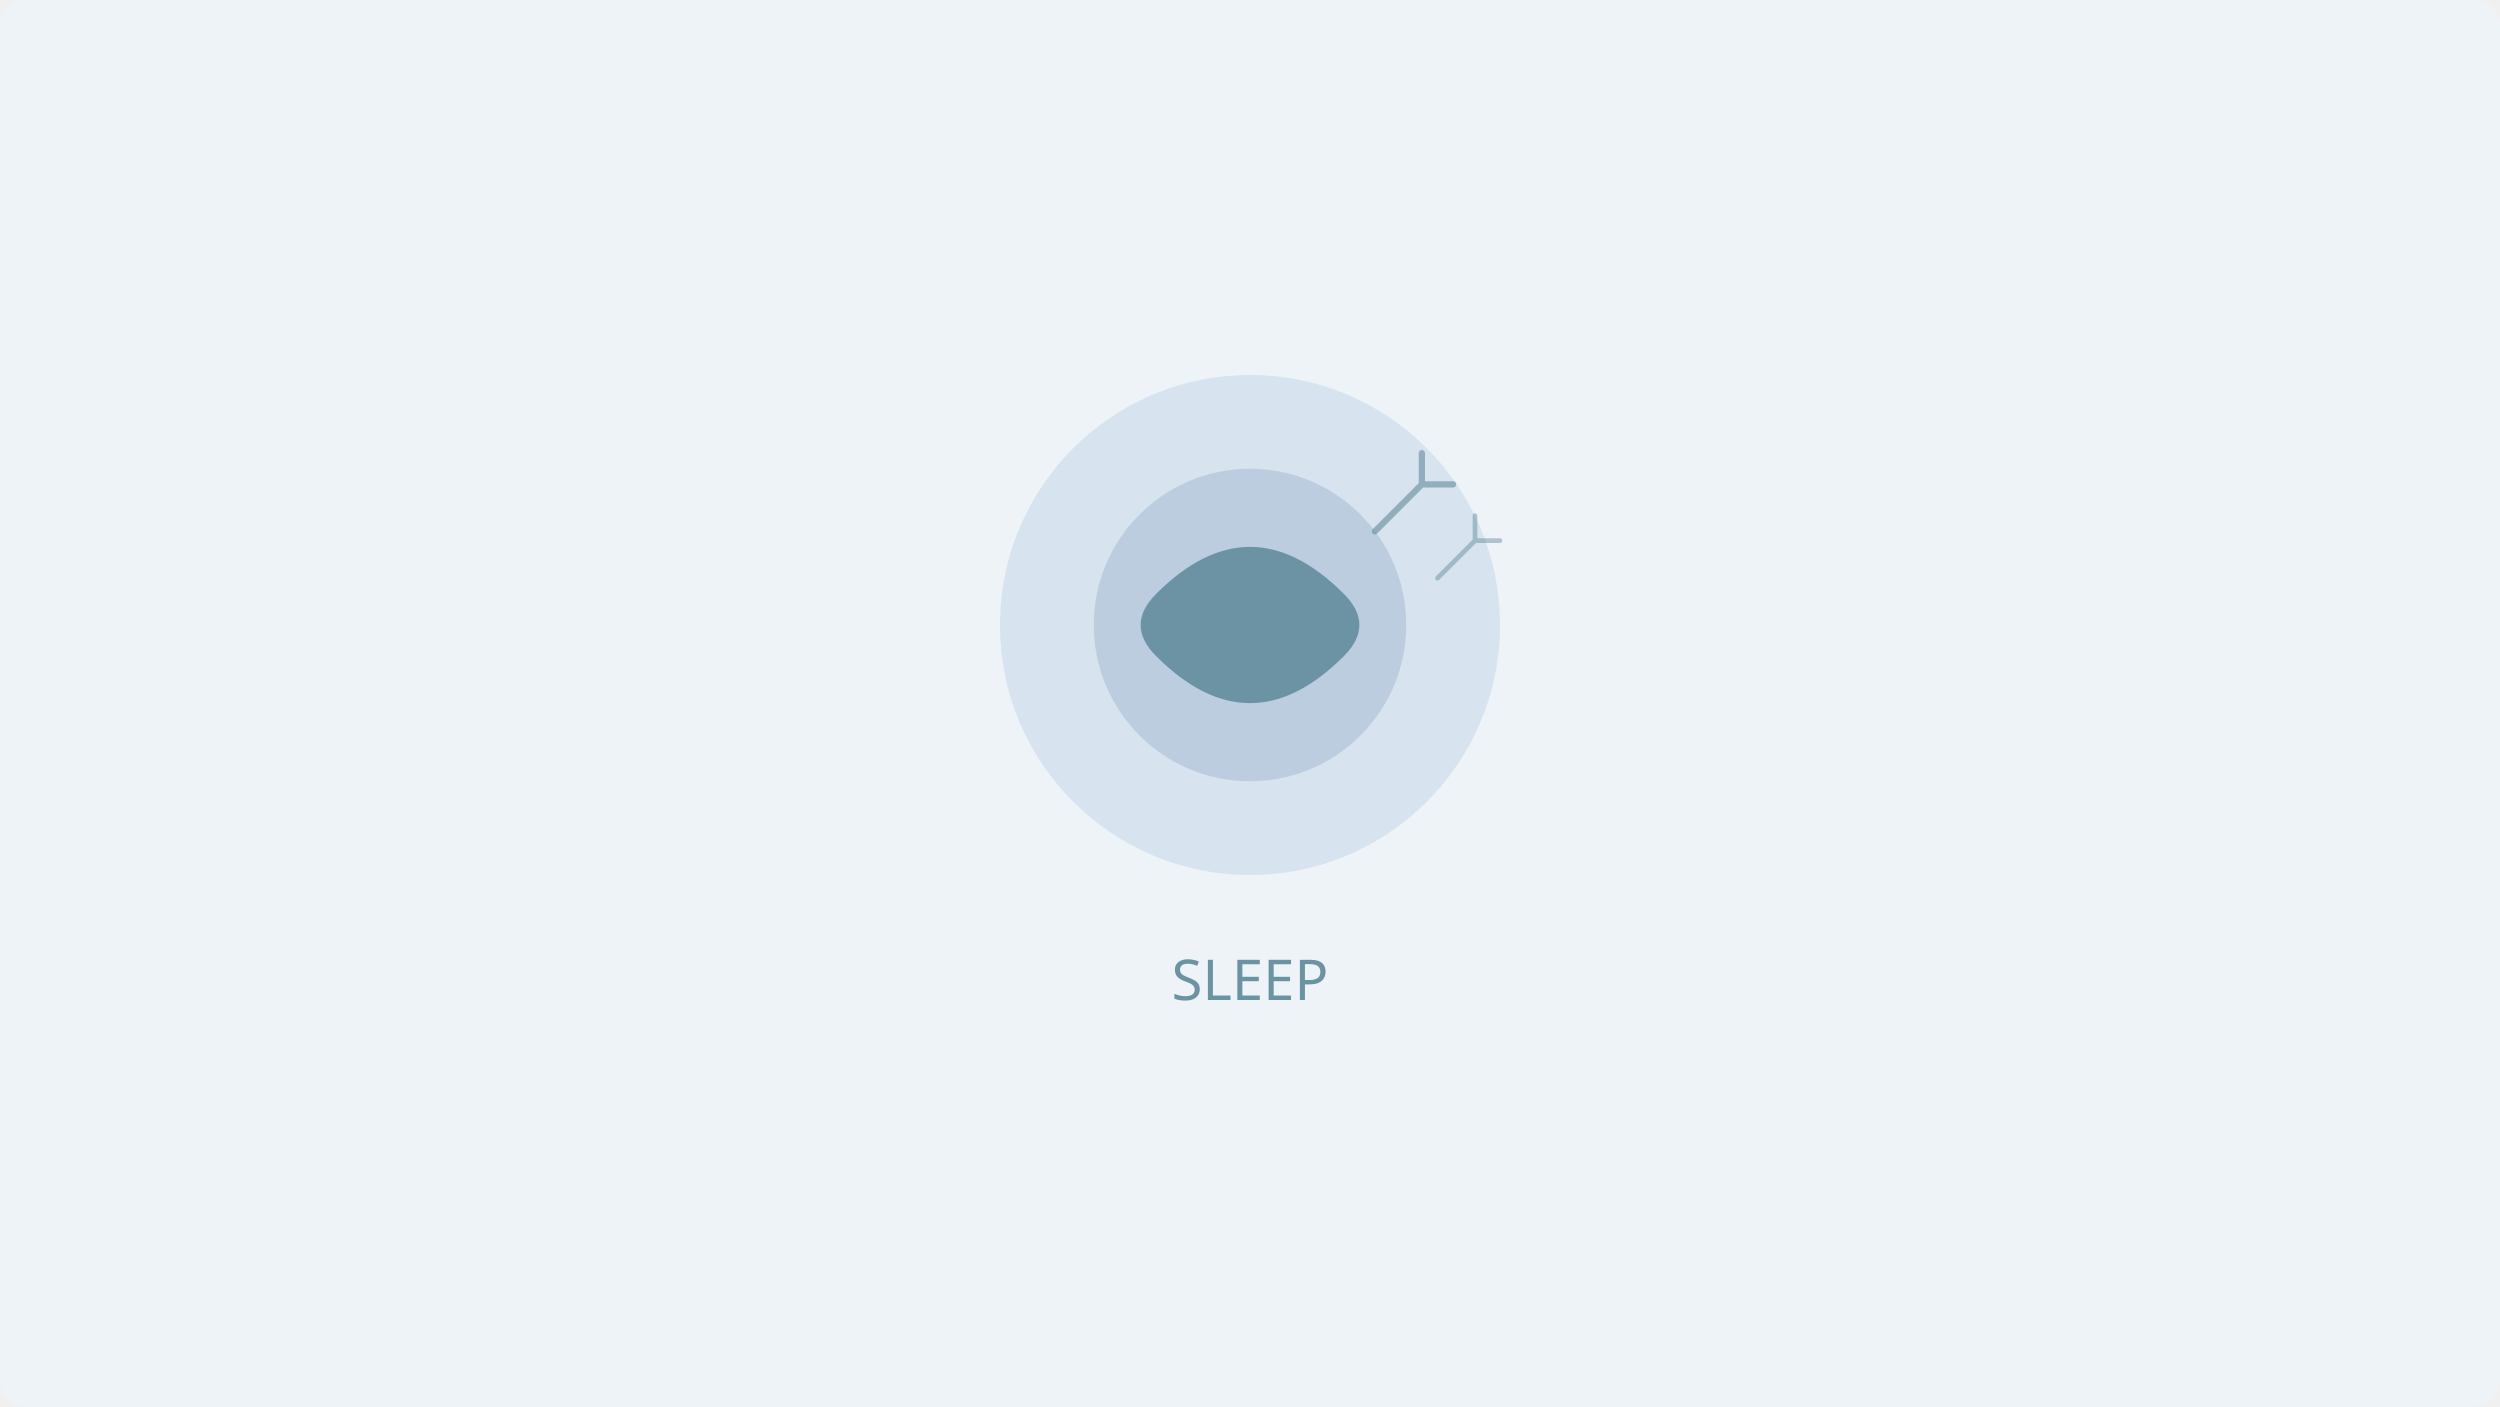
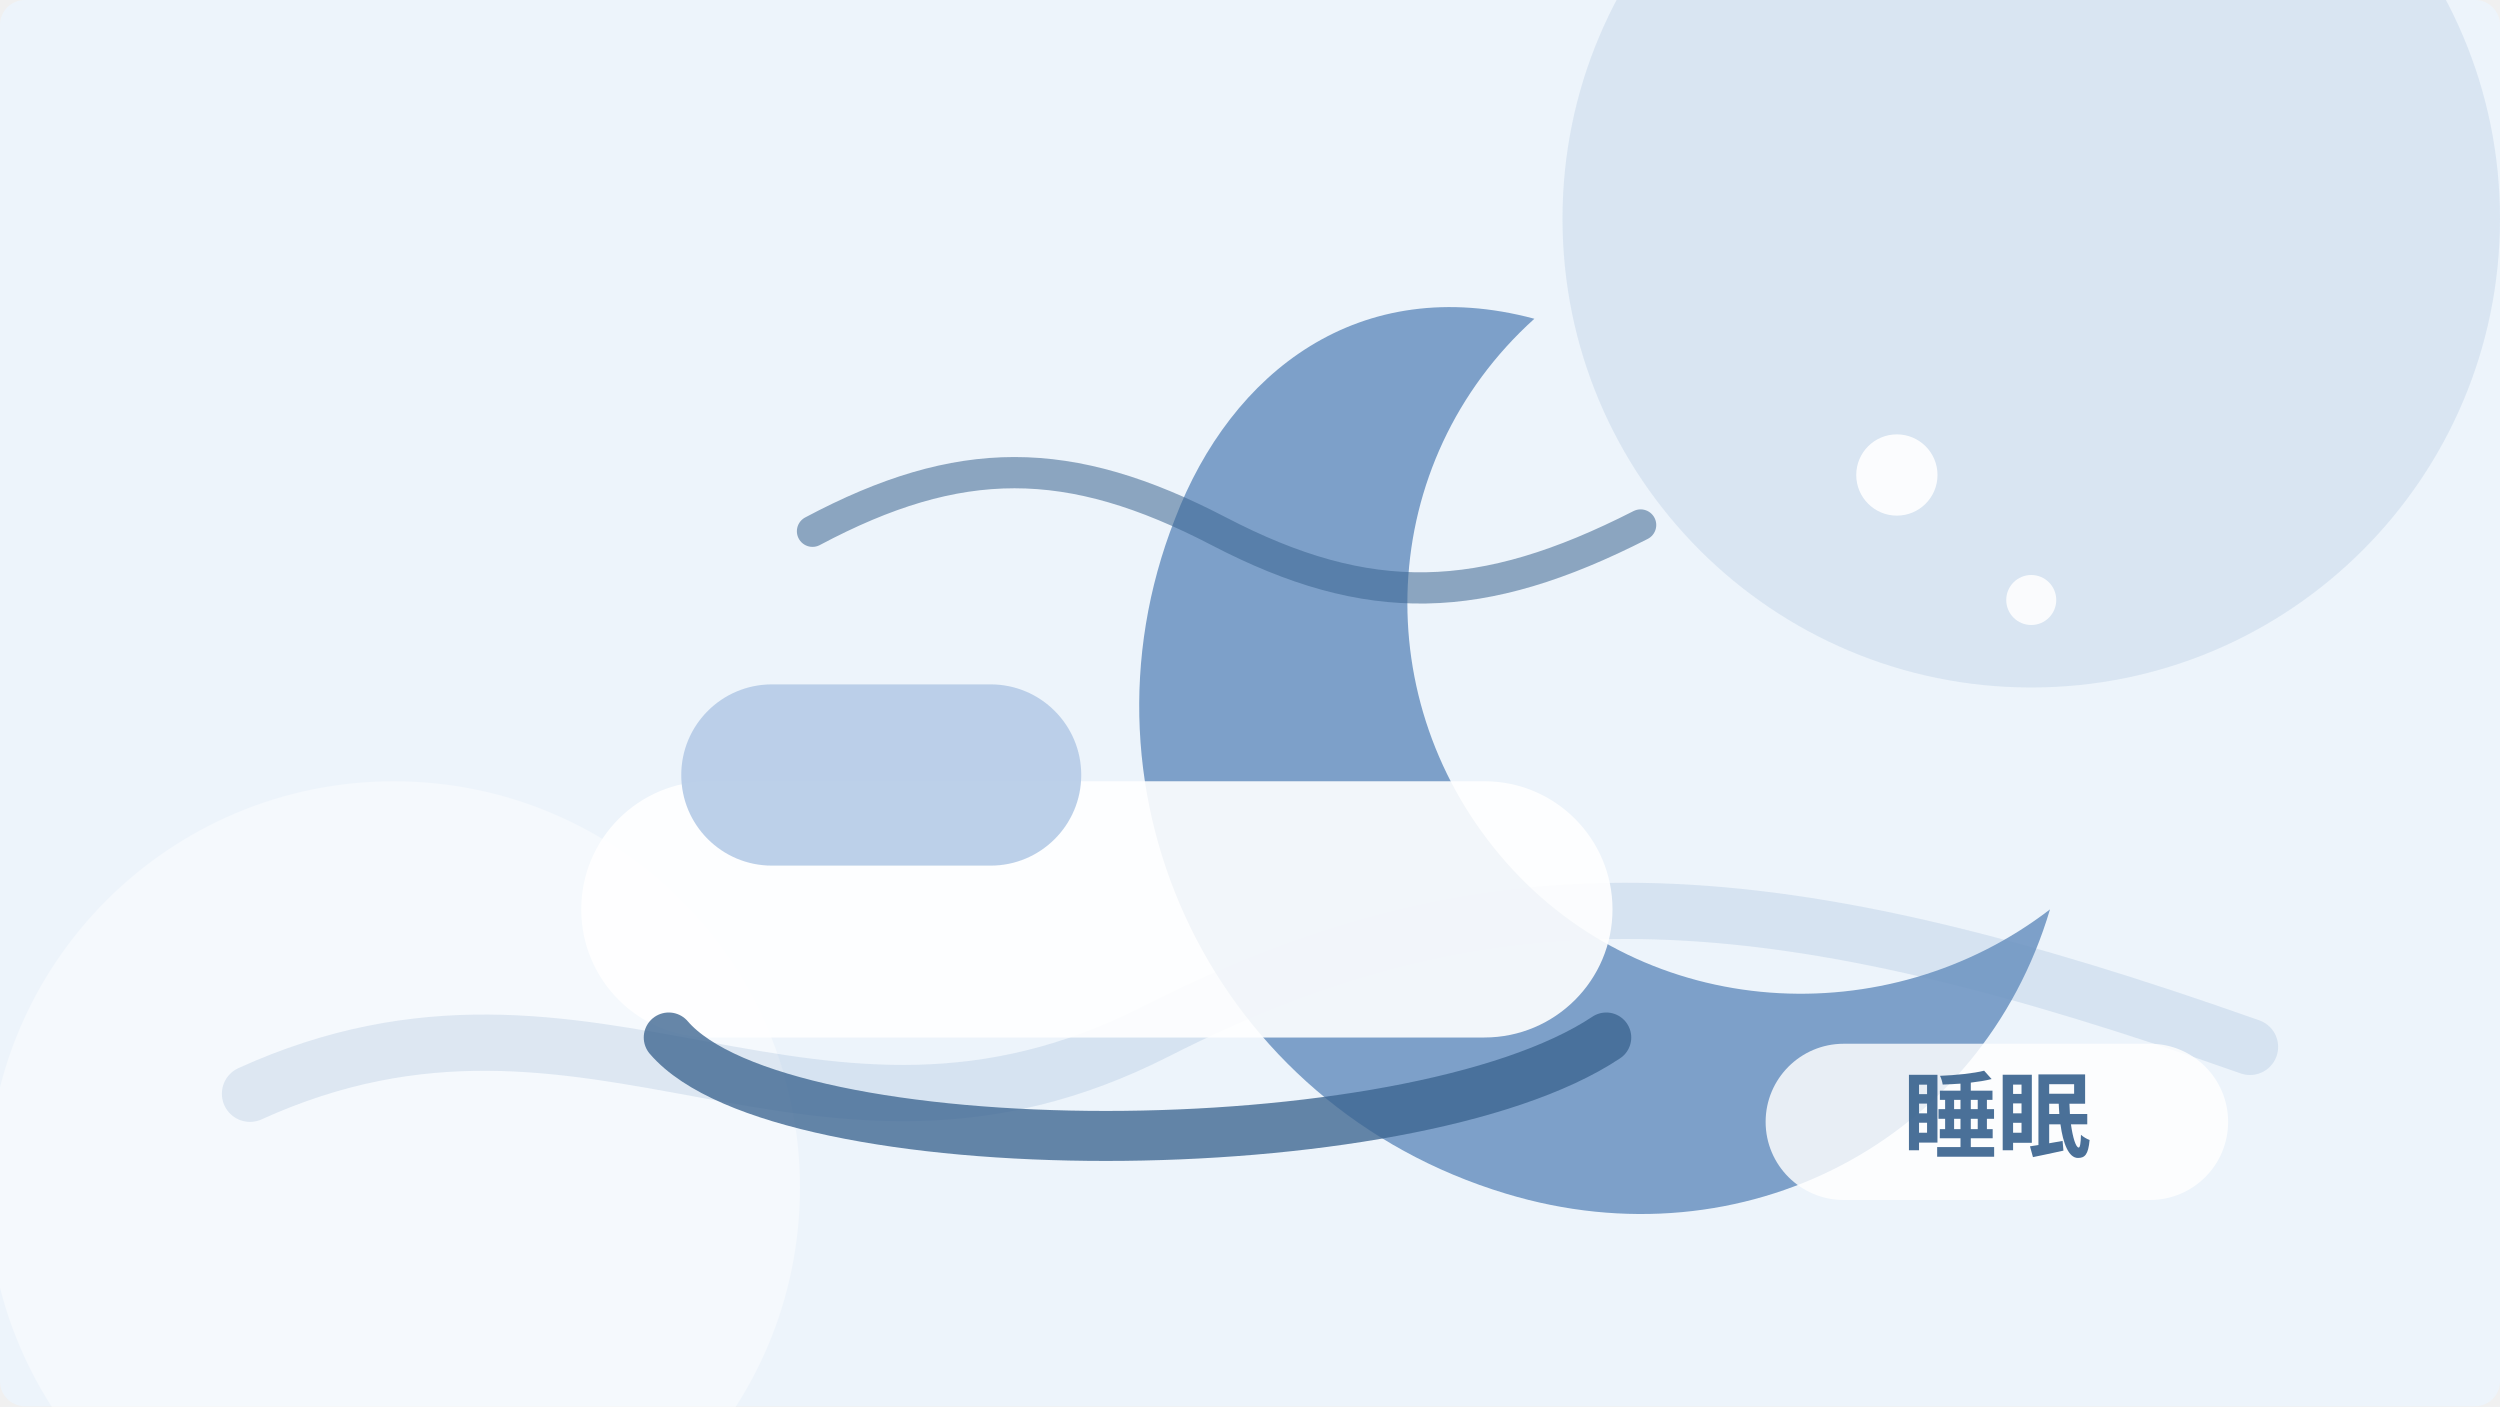
<svg xmlns="http://www.w3.org/2000/svg" viewBox="0 0 800 450" fill="none">
-   <rect width="800" height="450" rx="8" fill="#EEF3F8" />
-   <circle cx="400" cy="200" r="80" fill="#C8D8E8" opacity="0.6" />
-   <circle cx="400" cy="200" r="50" fill="#A0B8D0" opacity="0.5" />
-   <path d="M370 190 Q400 160 430 190 Q440 200 430 210 Q400 240 370 210 Q360 200 370 190Z" fill="#4A7A8C" opacity="0.7" />
-   <text x="400" y="320" text-anchor="middle" font-family="sans-serif" font-size="18" fill="#4A7A8C" opacity="0.8">SLEEP</text>
-   <path d="M440 170 l15-15 M455 155 l10 0 M455 155 l0-10" stroke="#4A7A8C" stroke-width="2" stroke-linecap="round" opacity="0.5" />
-   <path d="M460 185 l12-12 M472 173 l8 0 M472 173 l0-8" stroke="#4A7A8C" stroke-width="1.5" stroke-linecap="round" opacity="0.4" />
+   <rect width="800" height="450" rx="8" fill="#EDF4FB" />
+   <circle cx="650" cy="70" r="150" fill="#6E95C2" opacity="0.16" />
+   <circle cx="126" cy="380" r="130" fill="#FFFFFF" opacity="0.42" />
+   <path d="M80 350 C190 300 260 386 370 330 S570 282 720 335" stroke="#6E95C2" stroke-width="18" stroke-linecap="round" opacity="0.18" />
+   <path d="M491 102 C440 148 437 225 482 276 C527 327 604 331 656 291 C634 365 558 405 482 382 C389 354 341 255 376 166 C394 119 435 87 491 102Z" fill="#6E95C2" opacity="0.88" />
+   <rect x="186" y="250" width="330" height="82" rx="41" fill="#FFFFFF" opacity="0.9" />
+   <rect x="218" y="219" width="128" height="58" rx="29" fill="#B9CEE8" opacity="0.95" />
+   <path d="M214 332 C250 374 451 374 514 332" stroke="#3B648F" stroke-width="16" stroke-linecap="round" opacity="0.78" />
+   <path d="M260 170 C307 145 342 145 390 170 S474 194 525 168" stroke="#3B648F" stroke-width="10" stroke-linecap="round" opacity="0.55" />
+   <circle cx="607" cy="152" r="13" fill="#FFFFFF" opacity="0.9" />
+   <circle cx="650" cy="192" r="8" fill="#FFFFFF" opacity="0.86" />
+   <rect x="565" y="334" width="148" height="50" rx="25" fill="#FFFFFF" opacity="0.82" />
+   <text x="639" y="368" text-anchor="middle" font-family="system-ui, sans-serif" font-size="30" font-weight="700" fill="#3B648F" opacity="0.92">睡眠</text>
</svg>
